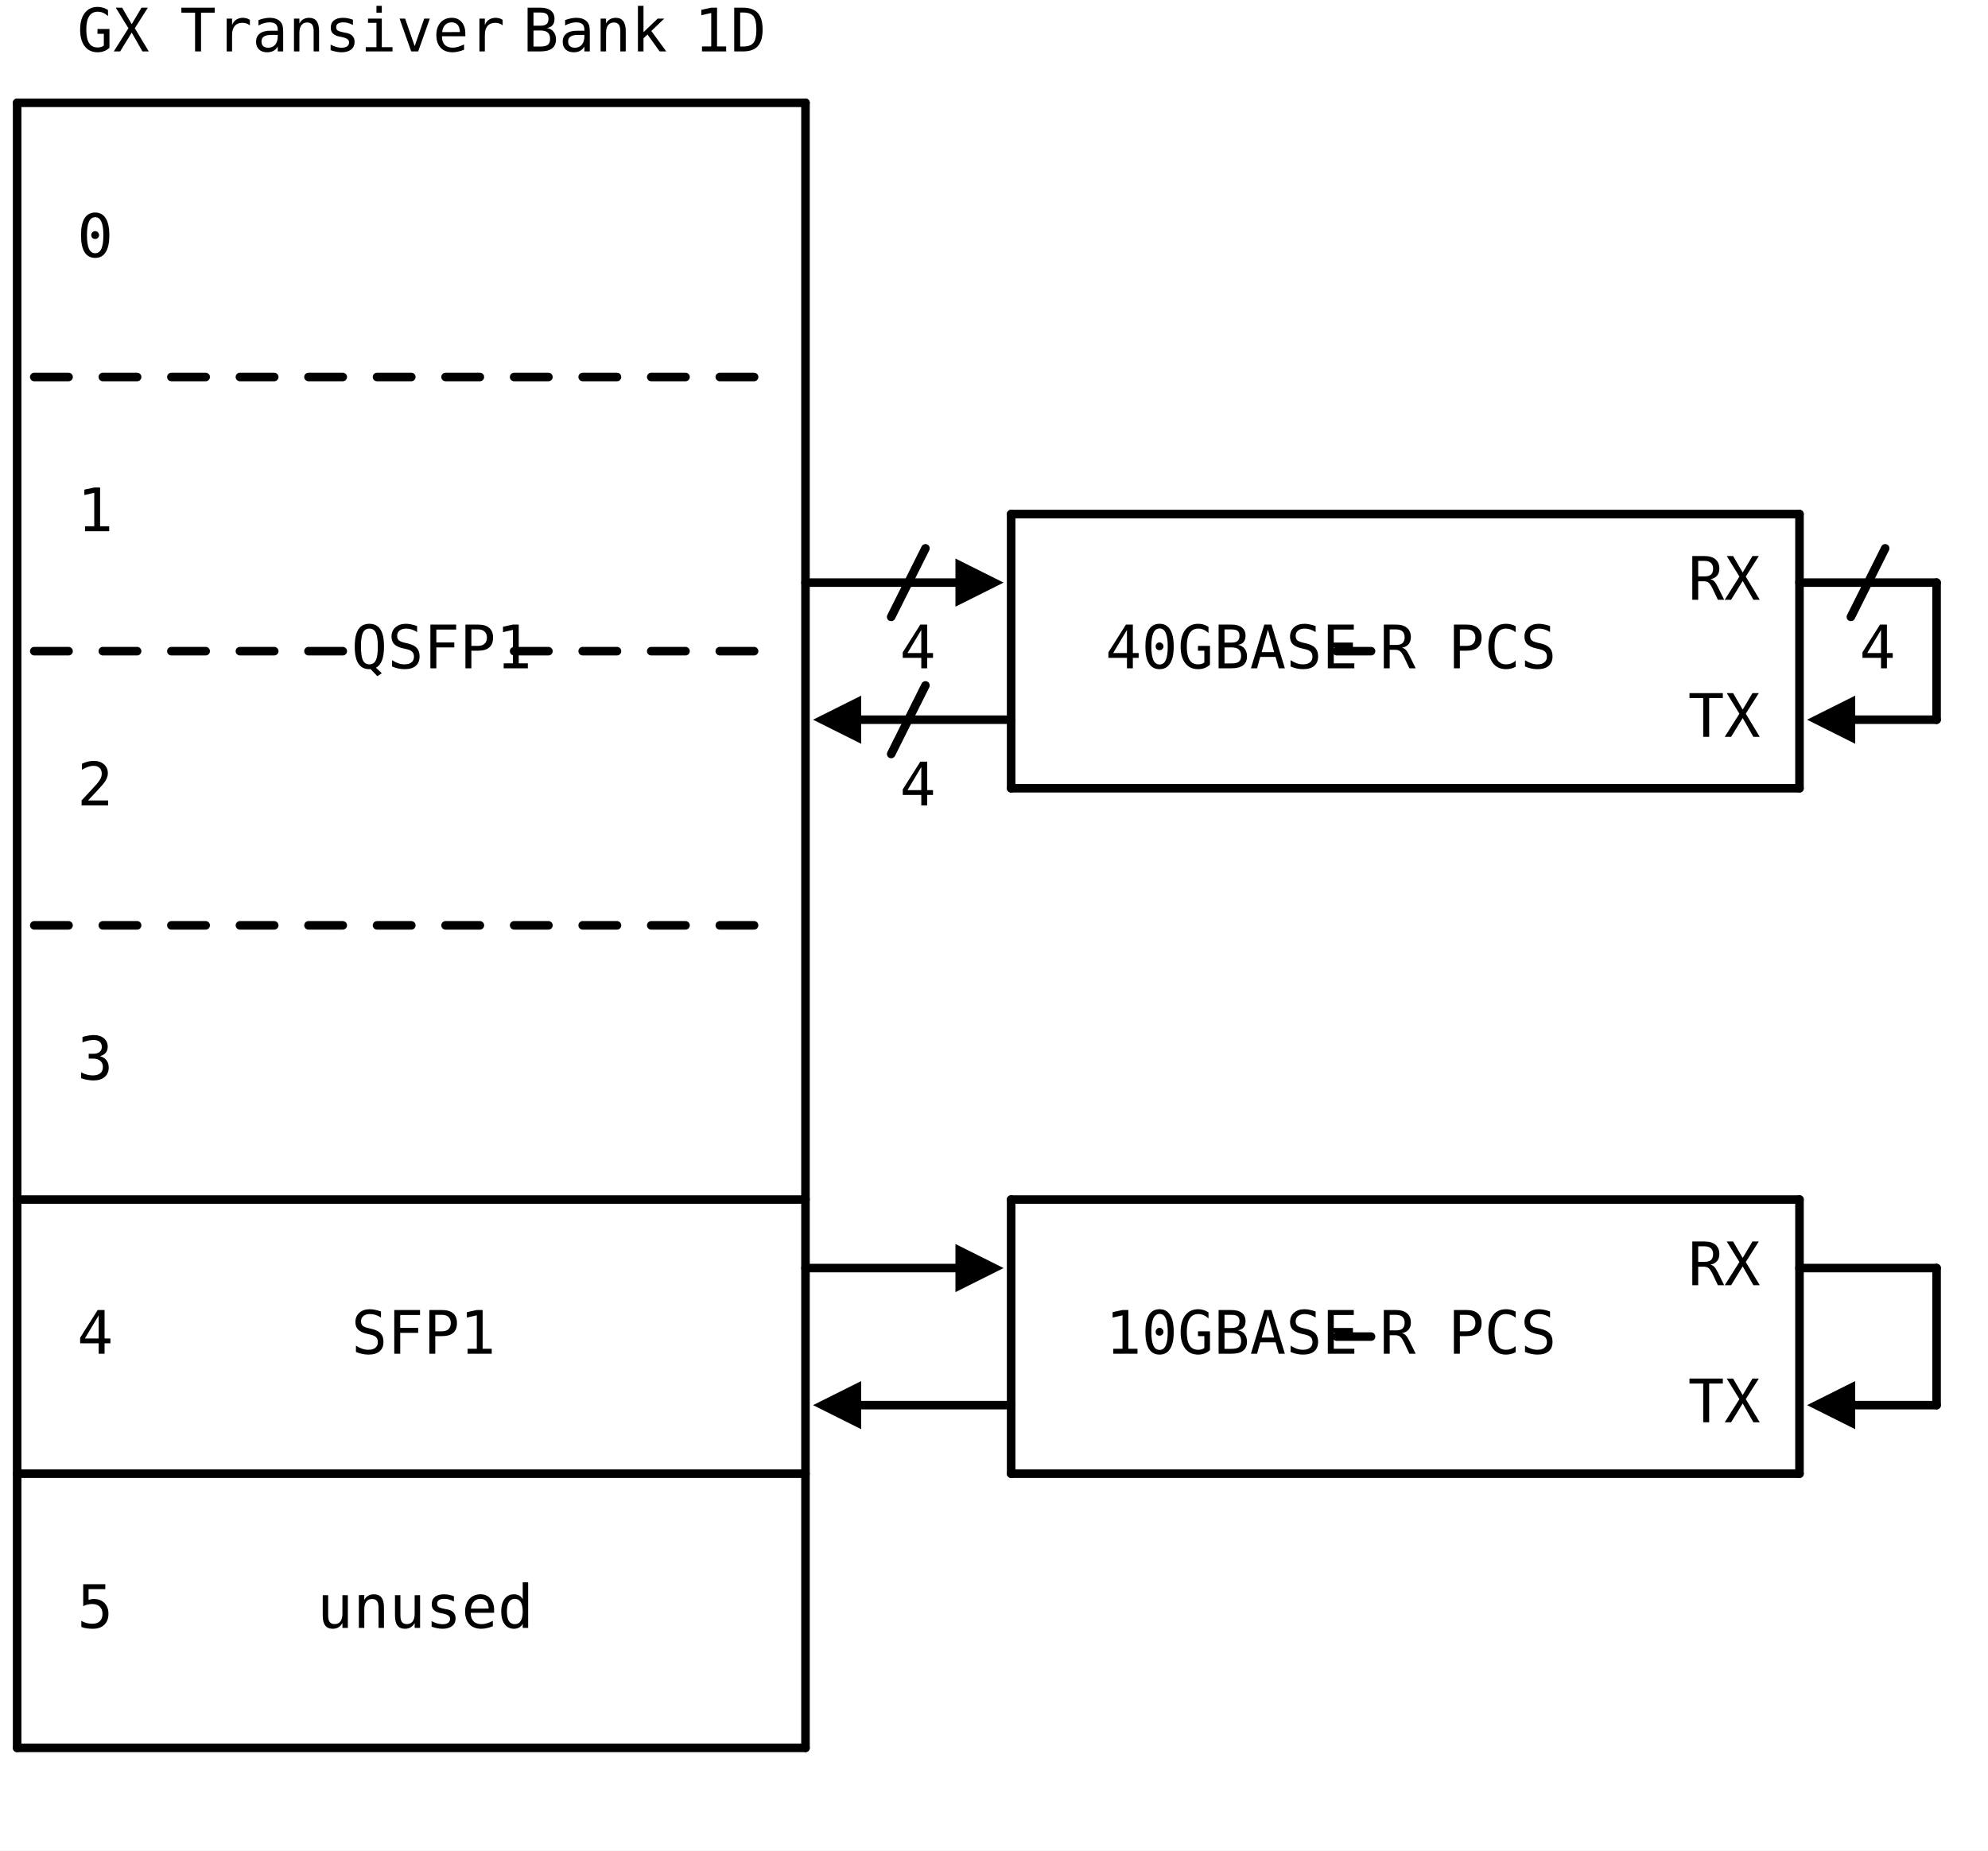
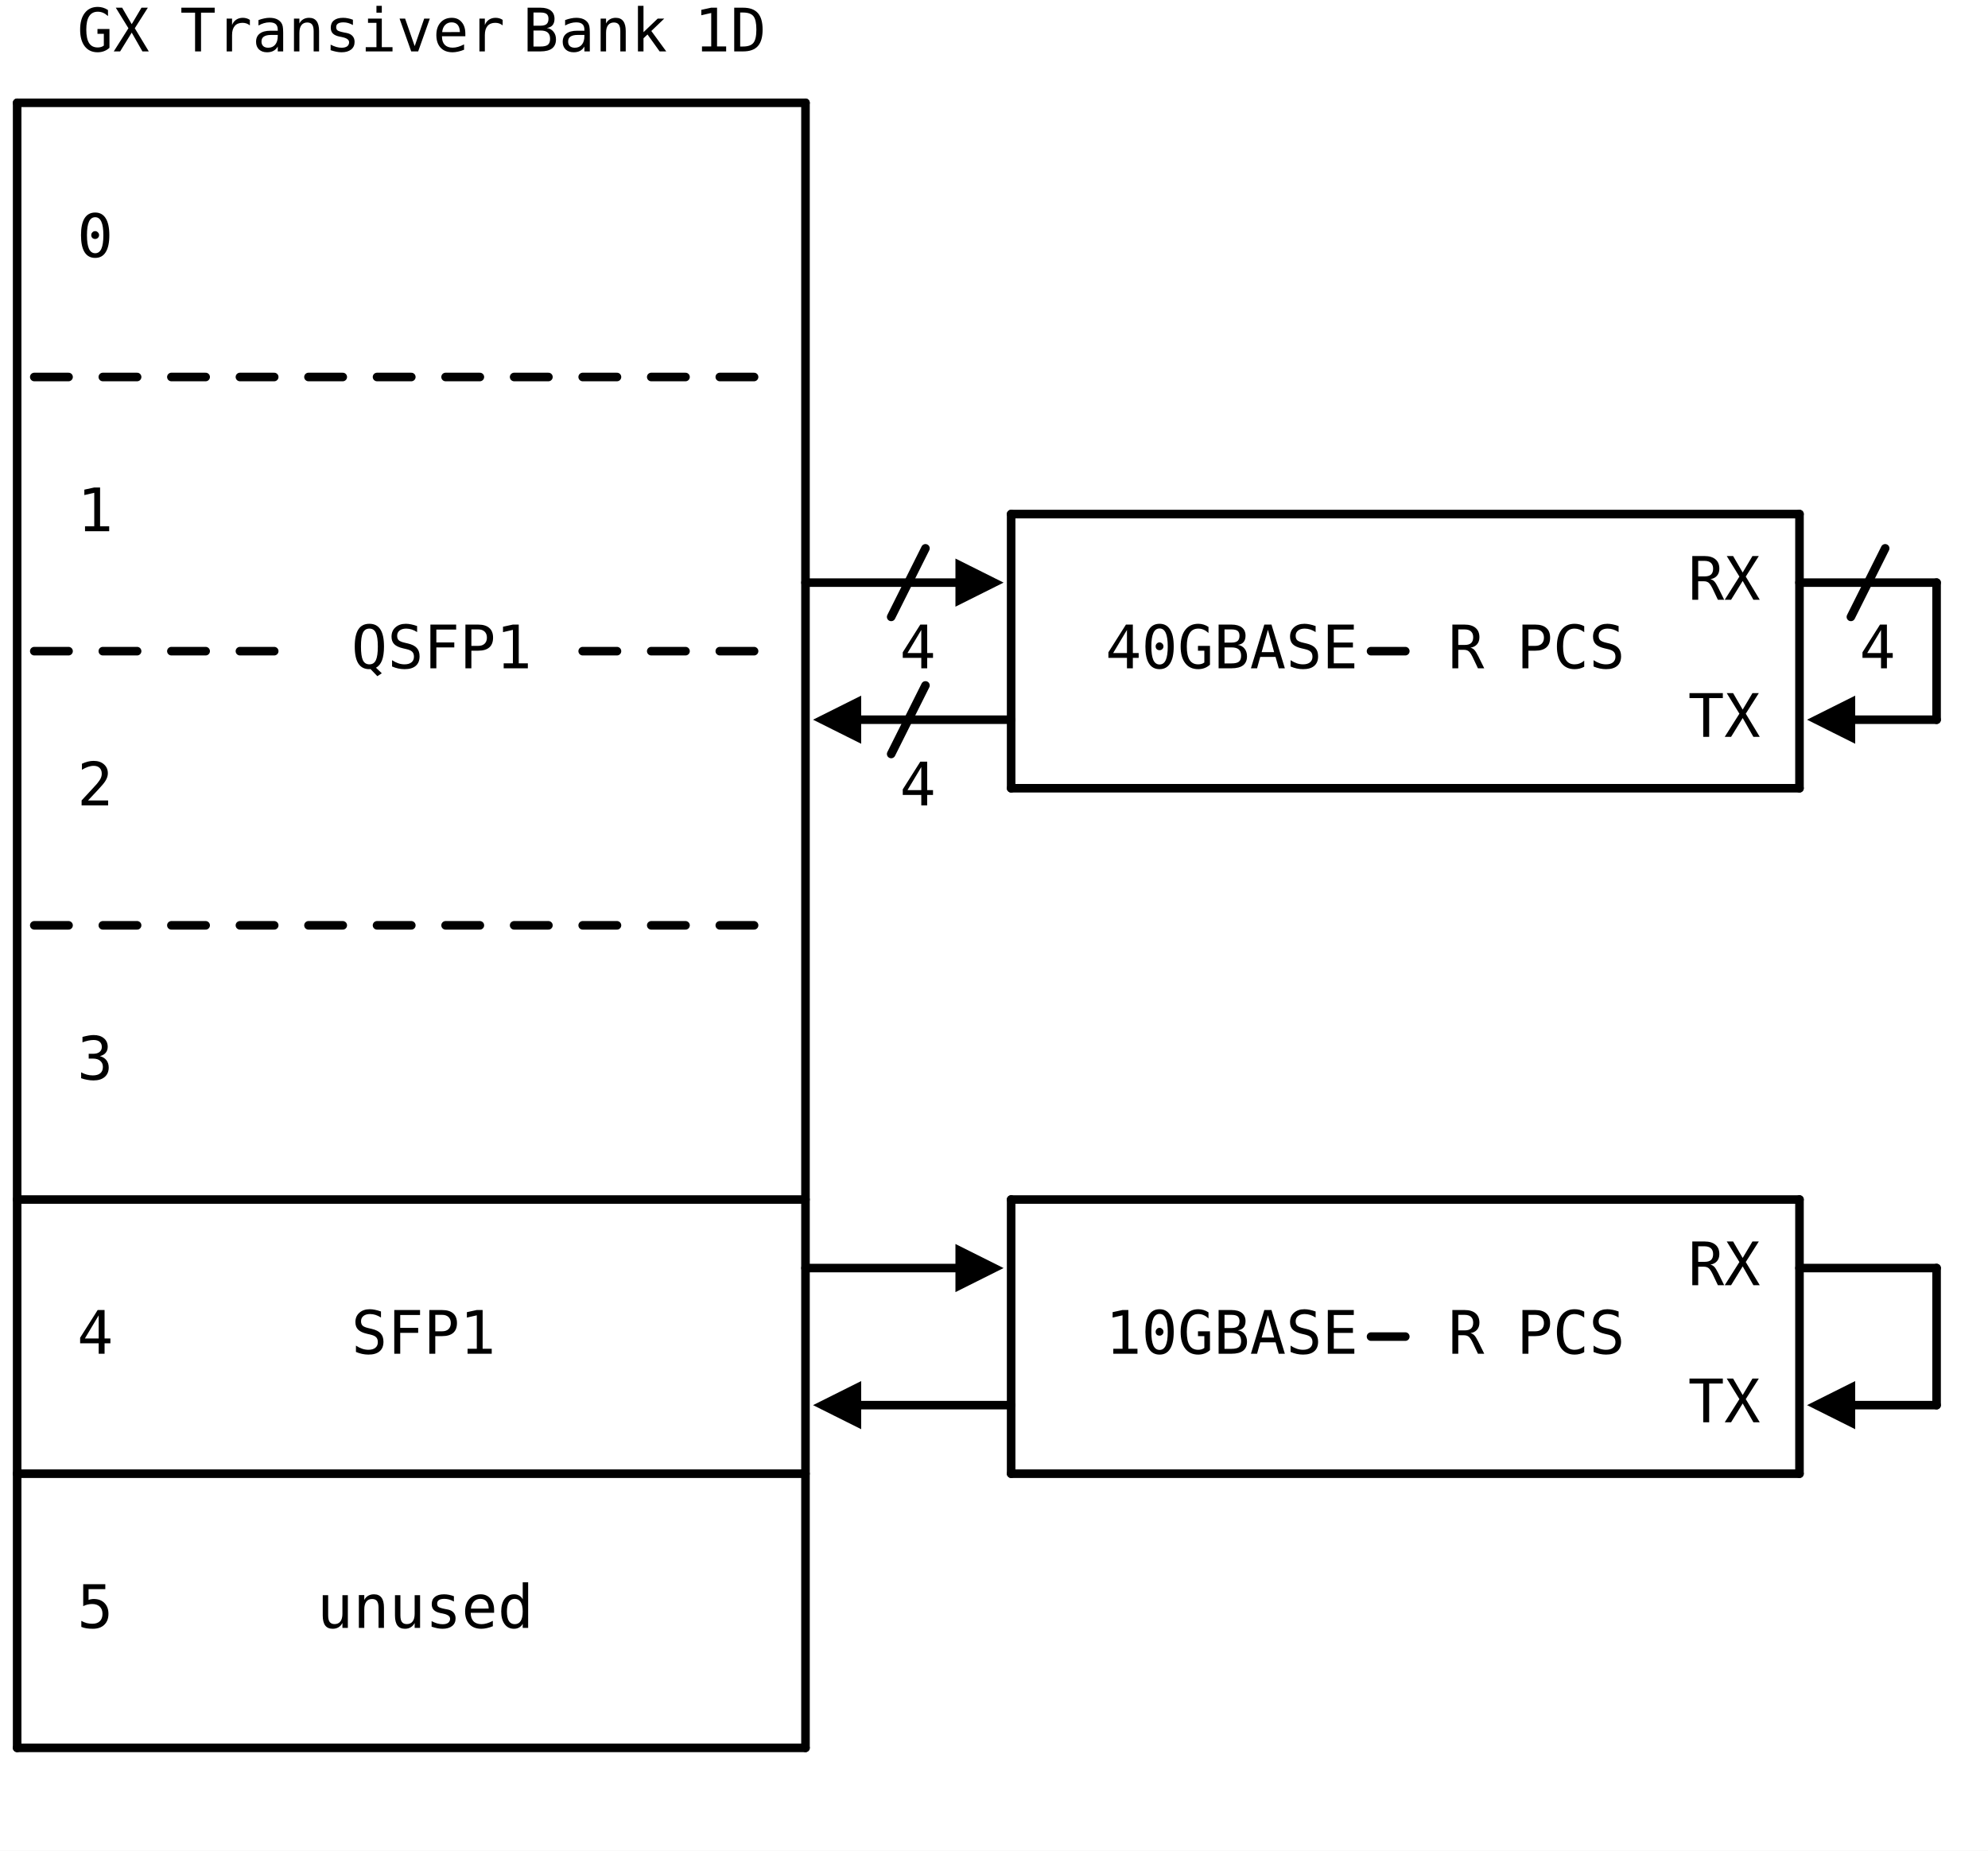
<svg xmlns="http://www.w3.org/2000/svg" width="464" height="432" class="svgbob">
  <style>.svgbob line, .svgbob path, .svgbob circle, .svgbob rect, .svgbob polygon {
    stroke: black;
    stroke-width: 2;
    stroke-opacity: 1;
    fill-opacity: 1;
    stroke-linecap: round;
    stroke-linejoin: miter;
}
.svgbob text {
    white-space: pre;
    fill: black;
    font-family: Iosevka Fixed, monospace;
    font-size: 14px;
}
.svgbob rect.backdrop {
    stroke: none;
    fill: white;
}
.svgbob .broken {
    stroke-dasharray: 8;
}
.svgbob .filled {
    fill: black;
}
.svgbob .bg_filled {
    fill: white;
    stroke-width: 1;
}
.svgbob .nofill {
    fill: white;
}
.svgbob .end_marked_arrow {
    marker-end: url(#arrow);
}
.svgbob .start_marked_arrow {
    marker-start: url(#arrow);
}
.svgbob .end_marked_diamond {
    marker-end: url(#diamond);
}
.svgbob .start_marked_diamond {
    marker-start: url(#diamond);
}
.svgbob .end_marked_circle {
    marker-end: url(#circle);
}
.svgbob .start_marked_circle {
    marker-start: url(#circle);
}
.svgbob .end_marked_open_circle {
    marker-end: url(#open_circle);
}
.svgbob .start_marked_open_circle {
    marker-start: url(#open_circle);
}
.svgbob .end_marked_big_open_circle {
    marker-end: url(#big_open_circle);
}
.svgbob .start_marked_big_open_circle {
    marker-start: url(#big_open_circle);
}</style>
  <defs>
    <marker id="arrow" viewBox="-2 -2 8 8" refX="4" refY="2" markerWidth="7" markerHeight="7" orient="auto-start-reverse">
      <polygon points="0,0 0,4 4,2 0,0" />
    </marker>
    <marker id="diamond" viewBox="-2 -2 8 8" refX="4" refY="2" markerWidth="7" markerHeight="7" orient="auto-start-reverse">
      <polygon points="0,2 2,0 4,2 2,4 0,2" />
    </marker>
    <marker id="circle" viewBox="0 0 8 8" refX="4" refY="4" markerWidth="7" markerHeight="7" orient="auto-start-reverse">
      <circle cx="4" cy="4" r="2" class="filled" />
    </marker>
    <marker id="open_circle" viewBox="0 0 8 8" refX="4" refY="4" markerWidth="7" markerHeight="7" orient="auto-start-reverse">
      <circle cx="4" cy="4" r="2" class="bg_filled" />
    </marker>
    <marker id="big_open_circle" viewBox="0 0 8 8" refX="4" refY="4" markerWidth="7" markerHeight="7" orient="auto-start-reverse">
      <circle cx="4" cy="4" r="3" class="bg_filled" />
    </marker>
  </defs>
  <rect class="backdrop" x="0" y="0" width="464" height="432" />
  <text x="18" y="12">GX</text>
  <text x="42" y="12">Transiver</text>
  <text x="122" y="12">Bank</text>
  <text x="162" y="12">1D</text>
  <line x1="8" y1="88" x2="16" y2="88" class="solid" />
  <line x1="216" y1="128" x2="208" y2="144" class="solid" />
  <polygon points="224,132 232,136 224,140" class="filled" />
  <text x="394" y="140">RX</text>
  <line x1="440" y1="128" x2="432" y2="144" class="solid" />
  <line x1="8" y1="152" x2="16" y2="152" class="solid" />
  <text x="210" y="156">4</text>
  <text x="434" y="156">4</text>
  <polygon points="200,164 192,168 200,172" class="filled" />
  <line x1="216" y1="160" x2="208" y2="176" class="solid" />
  <text x="394" y="172">TX</text>
  <polygon points="432,164 424,168 432,172" class="filled" />
  <text x="210" y="188">4</text>
  <line x1="8" y1="216" x2="16" y2="216" class="solid" />
  <polygon points="224,292 232,296 224,300" class="filled" />
  <text x="394" y="300">RX</text>
  <polygon points="200,324 192,328 200,332" class="filled" />
  <text x="394" y="332">TX</text>
  <polygon points="432,324 424,328 432,332" class="filled" />
  <text x="18" y="60">0</text>
  <line x1="24" y1="88" x2="32" y2="88" class="solid" />
  <line x1="40" y1="88" x2="48" y2="88" class="solid" />
  <line x1="56" y1="88" x2="64" y2="88" class="solid" />
  <line x1="72" y1="88" x2="80" y2="88" class="solid" />
  <line x1="88" y1="88" x2="96" y2="88" class="solid" />
  <line x1="104" y1="88" x2="112" y2="88" class="solid" />
  <line x1="120" y1="88" x2="128" y2="88" class="solid" />
  <line x1="136" y1="88" x2="144" y2="88" class="solid" />
  <line x1="152" y1="88" x2="160" y2="88" class="solid" />
  <line x1="168" y1="88" x2="176" y2="88" class="solid" />
  <text x="18" y="124">1</text>
  <line x1="24" y1="152" x2="32" y2="152" class="solid" />
  <line x1="40" y1="152" x2="48" y2="152" class="solid" />
  <line x1="56" y1="152" x2="64" y2="152" class="solid" />
-   <line x1="72" y1="152" x2="80" y2="152" class="solid" />
  <text x="82" y="156">QSFP1</text>
-   <line x1="120" y1="152" x2="128" y2="152" class="solid" />
  <line x1="136" y1="152" x2="144" y2="152" class="solid" />
  <line x1="152" y1="152" x2="160" y2="152" class="solid" />
  <line x1="168" y1="152" x2="176" y2="152" class="solid" />
  <text x="258" y="156">40GBASE</text>
-   <line x1="312" y1="152" x2="320" y2="152" class="solid" />
-   <text x="322" y="156">R</text>
-   <text x="338" y="156">PCS</text>
+   <line x1="320" y1="152" x2="328" y2="152" class="solid" />
+   <text x="338" y="156">R</text>
+   <text x="354" y="156">PCS</text>
  <text x="18" y="188">2</text>
  <line x1="24" y1="216" x2="32" y2="216" class="solid" />
  <line x1="40" y1="216" x2="48" y2="216" class="solid" />
  <line x1="56" y1="216" x2="64" y2="216" class="solid" />
  <line x1="72" y1="216" x2="80" y2="216" class="solid" />
  <line x1="88" y1="216" x2="96" y2="216" class="solid" />
  <line x1="104" y1="216" x2="112" y2="216" class="solid" />
  <line x1="120" y1="216" x2="128" y2="216" class="solid" />
  <line x1="136" y1="216" x2="144" y2="216" class="solid" />
  <line x1="152" y1="216" x2="160" y2="216" class="solid" />
  <line x1="168" y1="216" x2="176" y2="216" class="solid" />
  <text x="18" y="252">3</text>
  <text x="18" y="316">4</text>
  <text x="82" y="316">SFP1</text>
  <text x="258" y="316">10GBASE</text>
-   <line x1="312" y1="312" x2="320" y2="312" class="solid" />
-   <text x="322" y="316">R</text>
-   <text x="338" y="316">PCS</text>
+   <line x1="320" y1="312" x2="328" y2="312" class="solid" />
+   <text x="338" y="316">R</text>
+   <text x="354" y="316">PCS</text>
  <text x="18" y="380">5</text>
  <text x="74" y="380">unused</text>
  <g>
    <line x1="4" y1="24" x2="188" y2="24" class="solid" />
    <line x1="4" y1="24" x2="4" y2="408" class="solid" />
    <line x1="188" y1="24" x2="188" y2="408" class="solid" />
    <line x1="188" y1="136" x2="224" y2="136" class="solid" />
    <line x1="4" y1="280" x2="188" y2="280" class="solid" />
    <line x1="188" y1="296" x2="224" y2="296" class="solid" />
    <line x1="4" y1="344" x2="188" y2="344" class="solid" />
    <line x1="4" y1="408" x2="188" y2="408" class="solid" />
  </g>
  <g>
    <line x1="236" y1="120" x2="420" y2="120" class="solid" />
    <line x1="236" y1="120" x2="236" y2="184" class="solid" />
    <line x1="420" y1="120" x2="420" y2="184" class="solid" />
    <line x1="420" y1="136" x2="452" y2="136" class="solid" />
    <line x1="452" y1="136" x2="452" y2="168" class="solid" />
    <line x1="200" y1="168" x2="236" y2="168" class="solid" />
    <line x1="432" y1="168" x2="452" y2="168" class="solid" />
    <line x1="236" y1="184" x2="420" y2="184" class="solid" />
  </g>
  <g>
    <line x1="236" y1="280" x2="420" y2="280" class="solid" />
    <line x1="236" y1="280" x2="236" y2="344" class="solid" />
    <line x1="420" y1="280" x2="420" y2="344" class="solid" />
    <line x1="420" y1="296" x2="452" y2="296" class="solid" />
    <line x1="452" y1="296" x2="452" y2="328" class="solid" />
    <line x1="200" y1="328" x2="236" y2="328" class="solid" />
    <line x1="432" y1="328" x2="452" y2="328" class="solid" />
    <line x1="236" y1="344" x2="420" y2="344" class="solid" />
  </g>
</svg>
